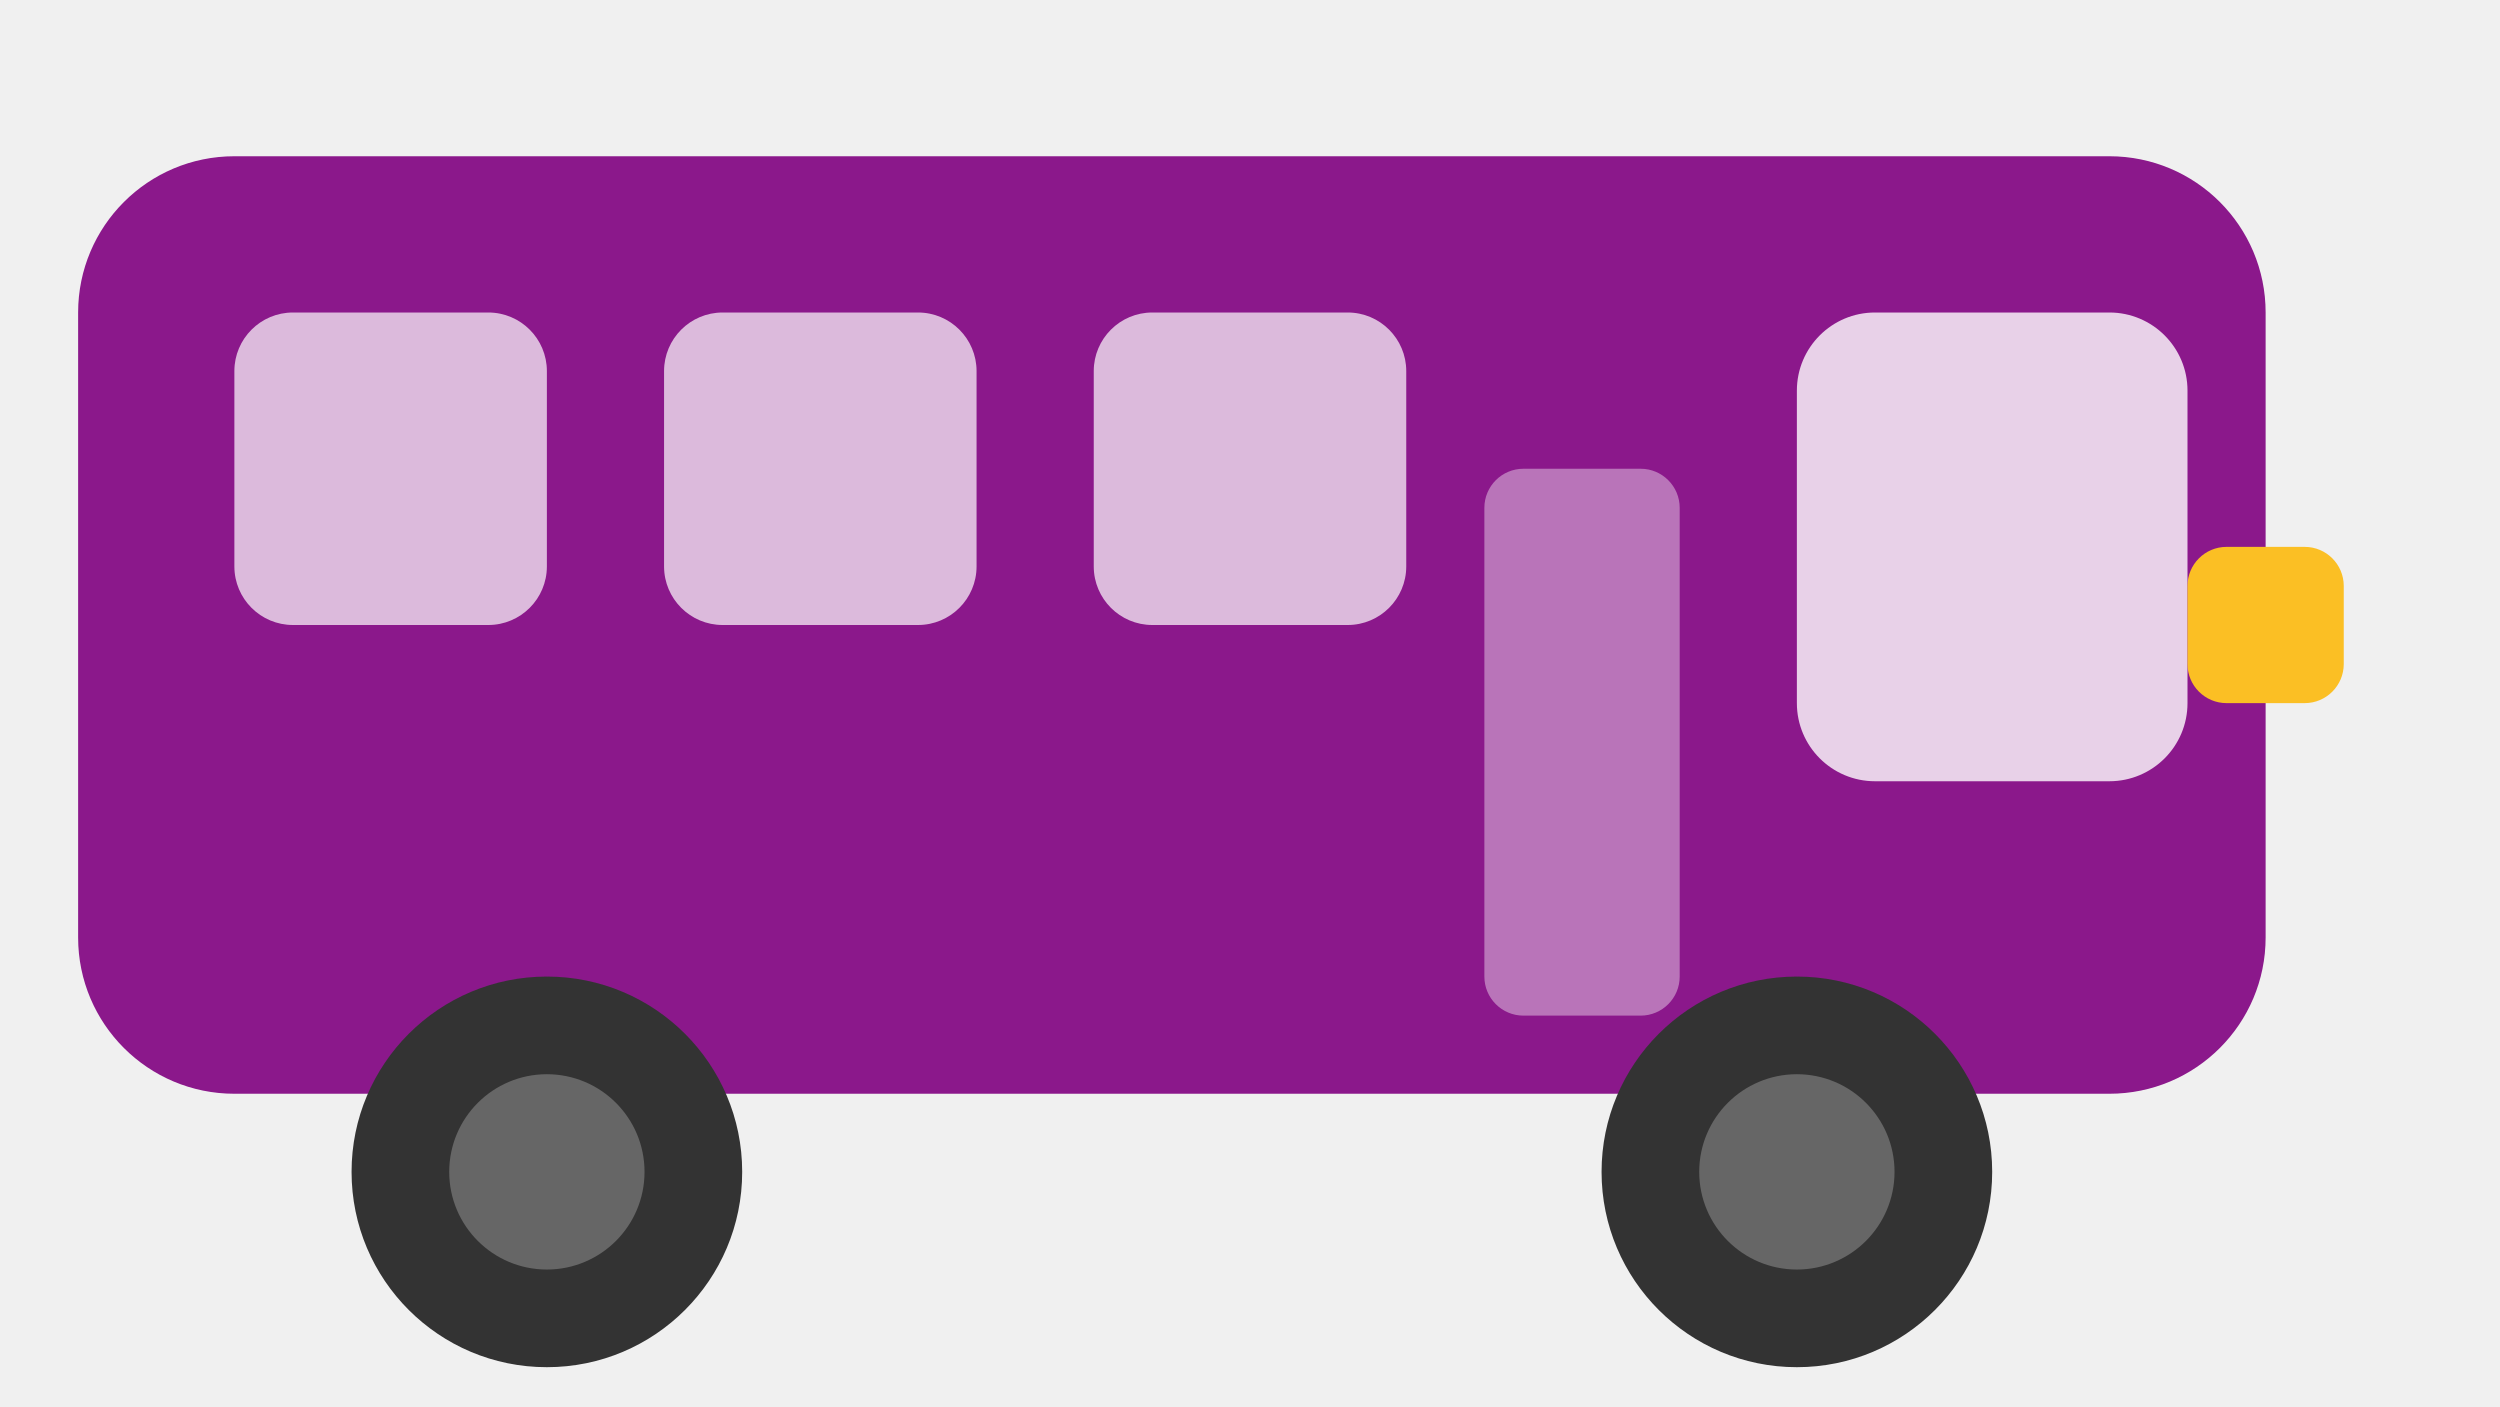
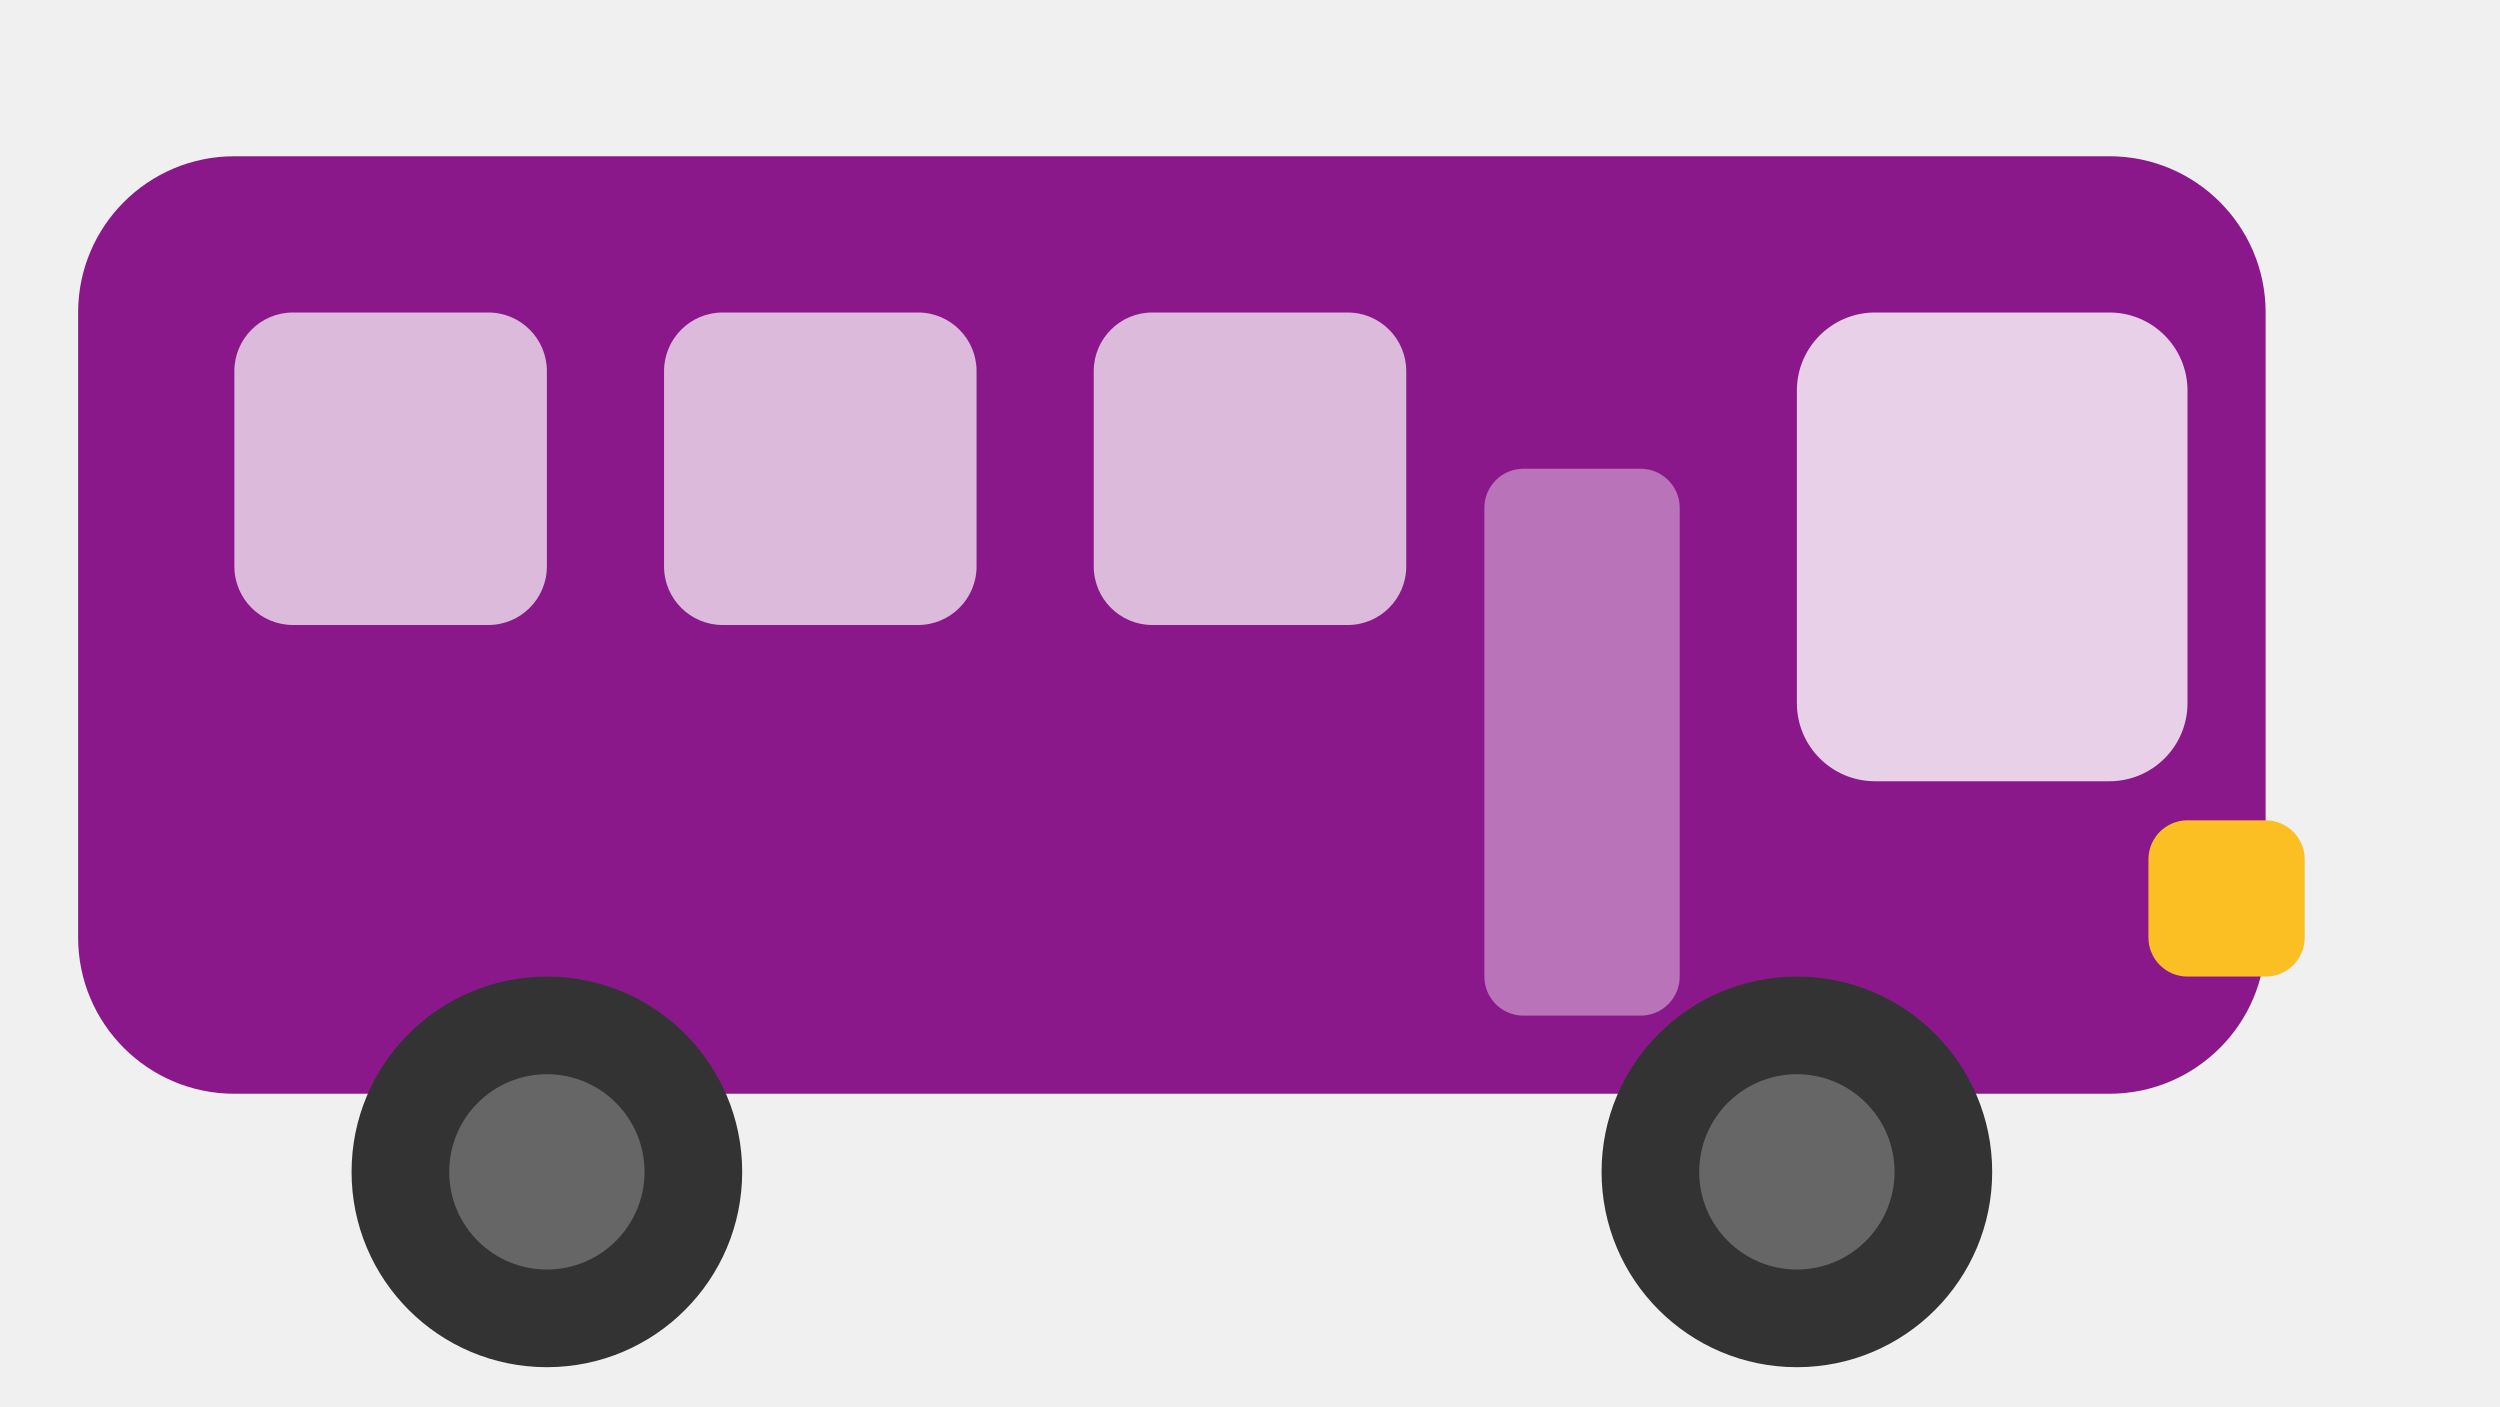
<svg xmlns="http://www.w3.org/2000/svg" width="64" height="36" viewBox="0 0 64 36" fill="none">
  <rect x="2" y="4" width="56" height="24" rx="4" fill="purple" opacity="0.9" />
  <rect x="46" y="8" width="10" height="12" rx="2" fill="white" opacity="0.8" />
  <rect x="6" y="8" width="8" height="8" rx="1.5" fill="white" opacity="0.7" />
  <rect x="17" y="8" width="8" height="8" rx="1.5" fill="white" opacity="0.7" />
  <rect x="28" y="8" width="8" height="8" rx="1.5" fill="white" opacity="0.7" />
  <circle cx="14" cy="30" r="5" fill="#333" />
  <circle cx="14" cy="30" r="2.5" fill="#666" />
  <circle cx="46" cy="30" r="5" fill="#333" />
  <circle cx="46" cy="30" r="2.5" fill="#666" />
-   <rect x="56" y="14" width="4" height="4" rx="1" fill="#fbbf24" />
+   <rect x="55" y="21" width="4" height="4" rx="1" fill="#fbbf24" />
  <rect x="38" y="12" width="5" height="14" rx="1" fill="white" opacity="0.4" />
</svg>
